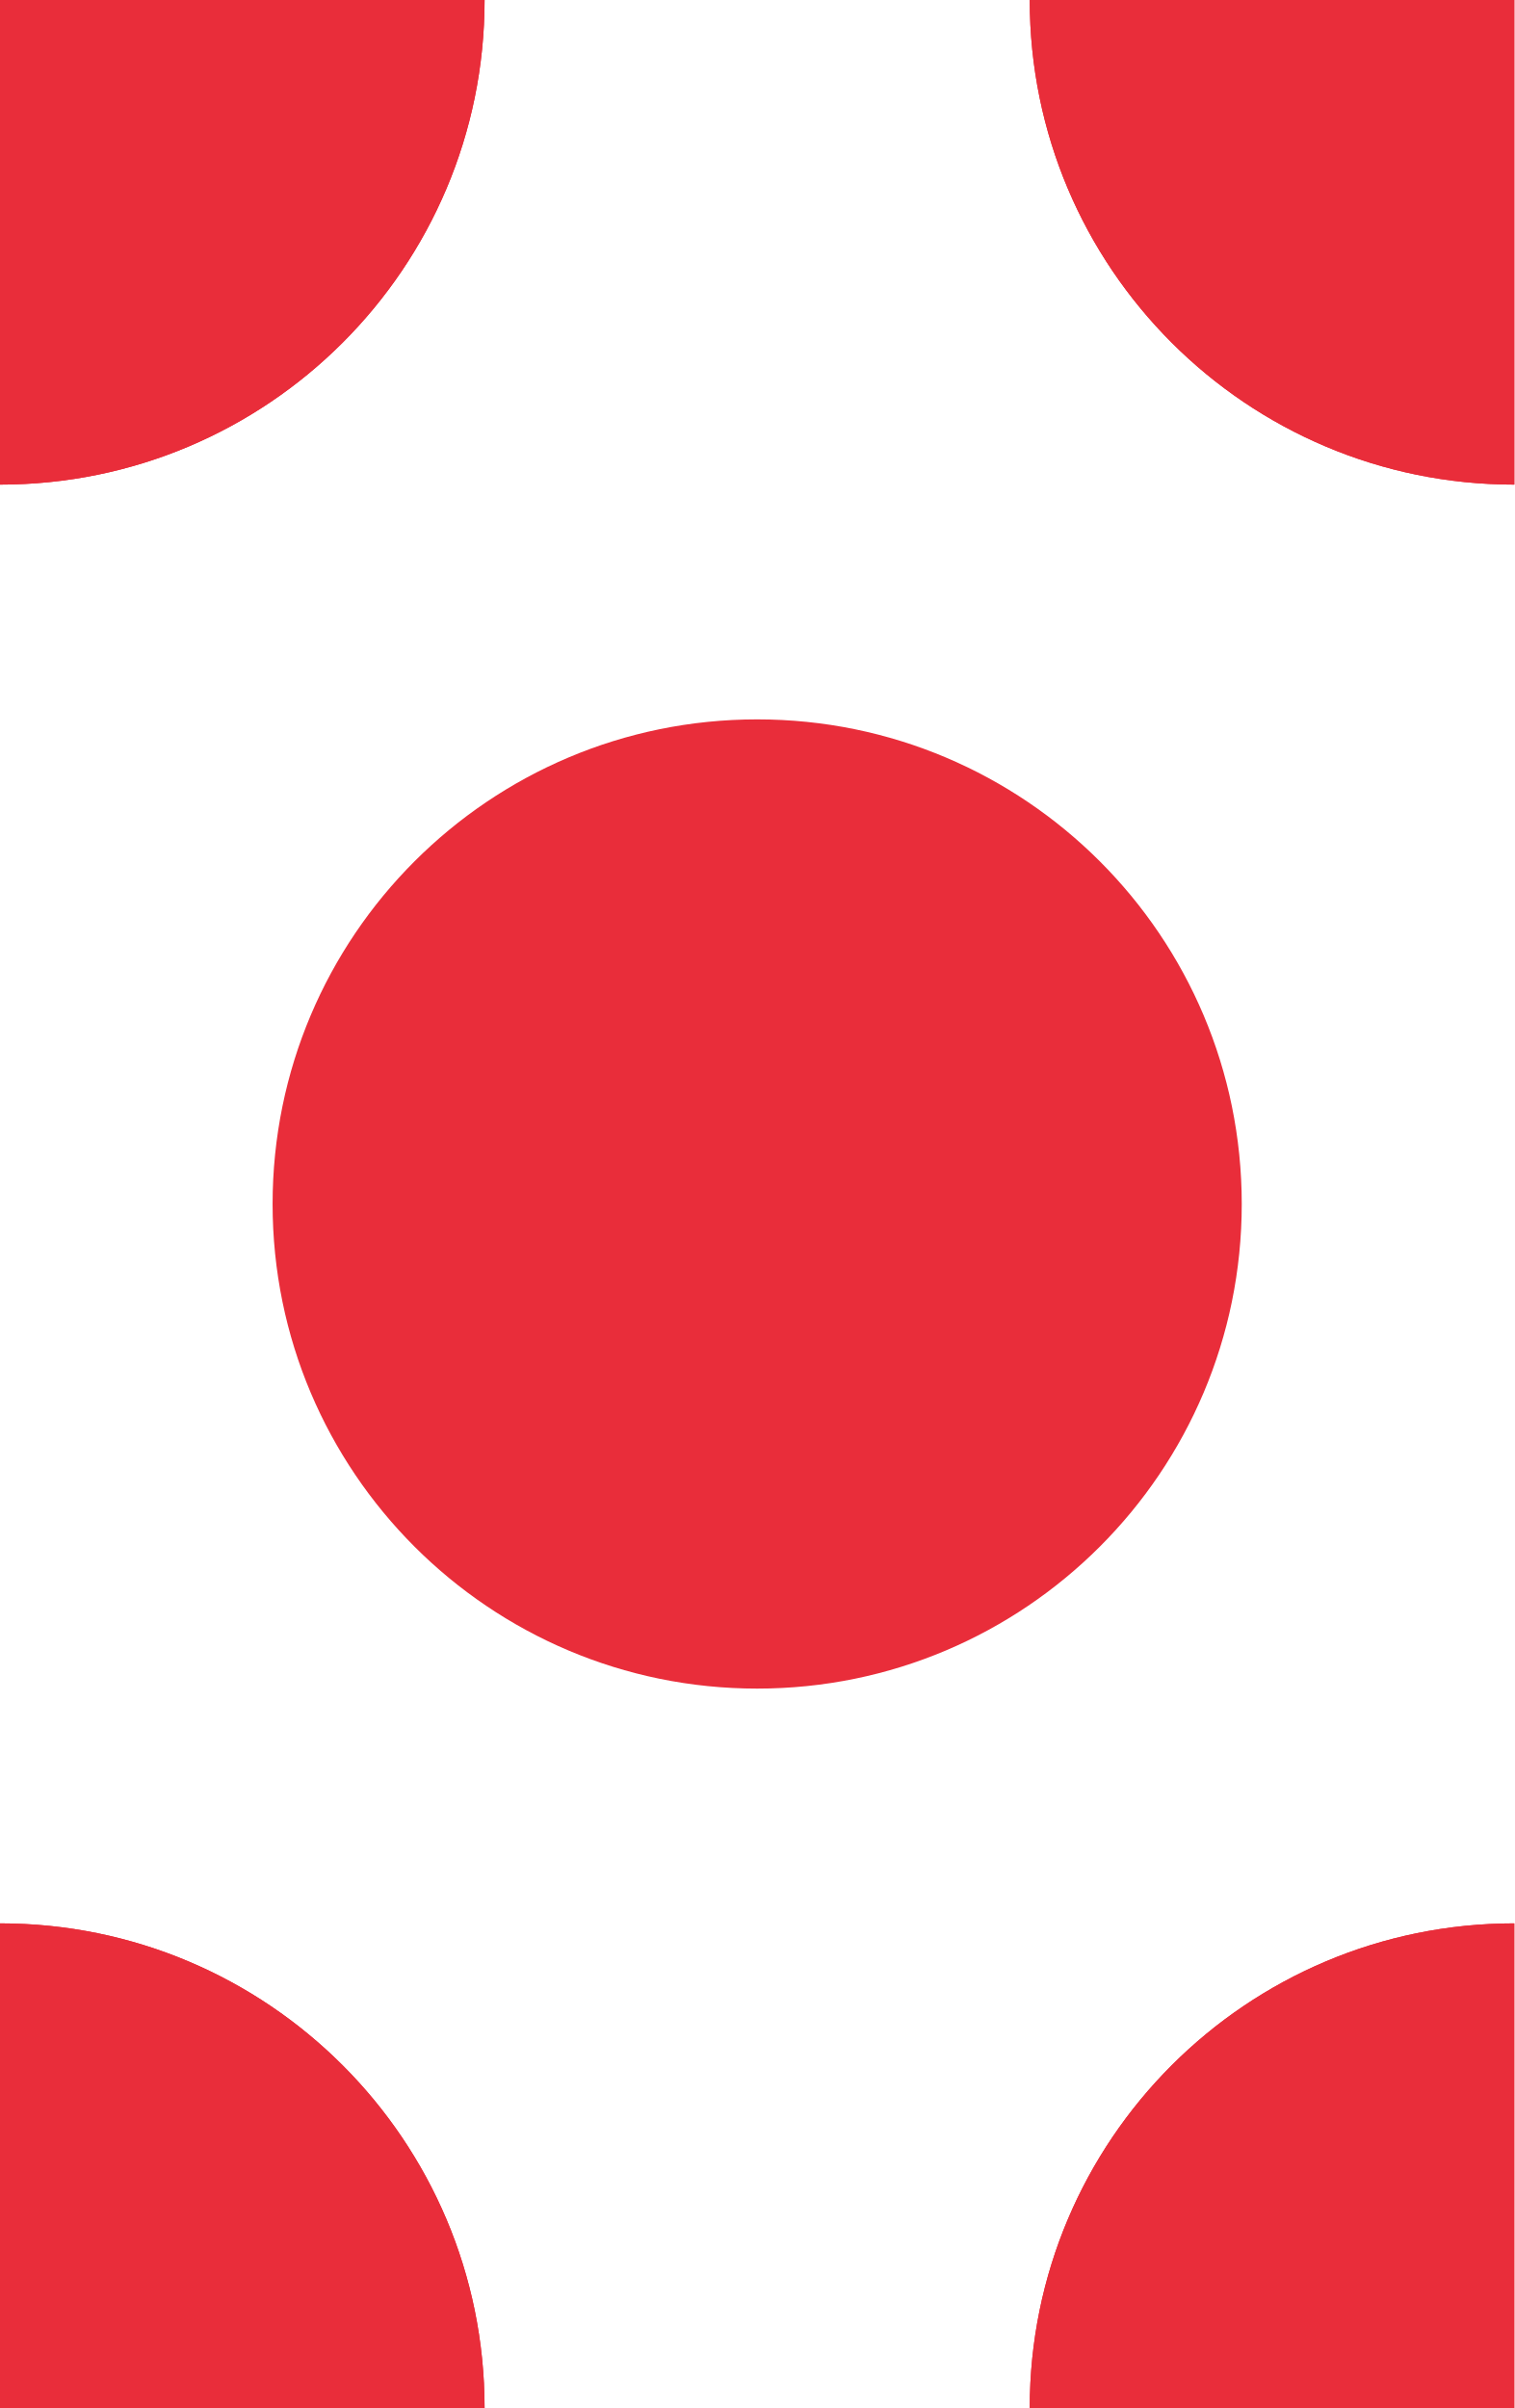
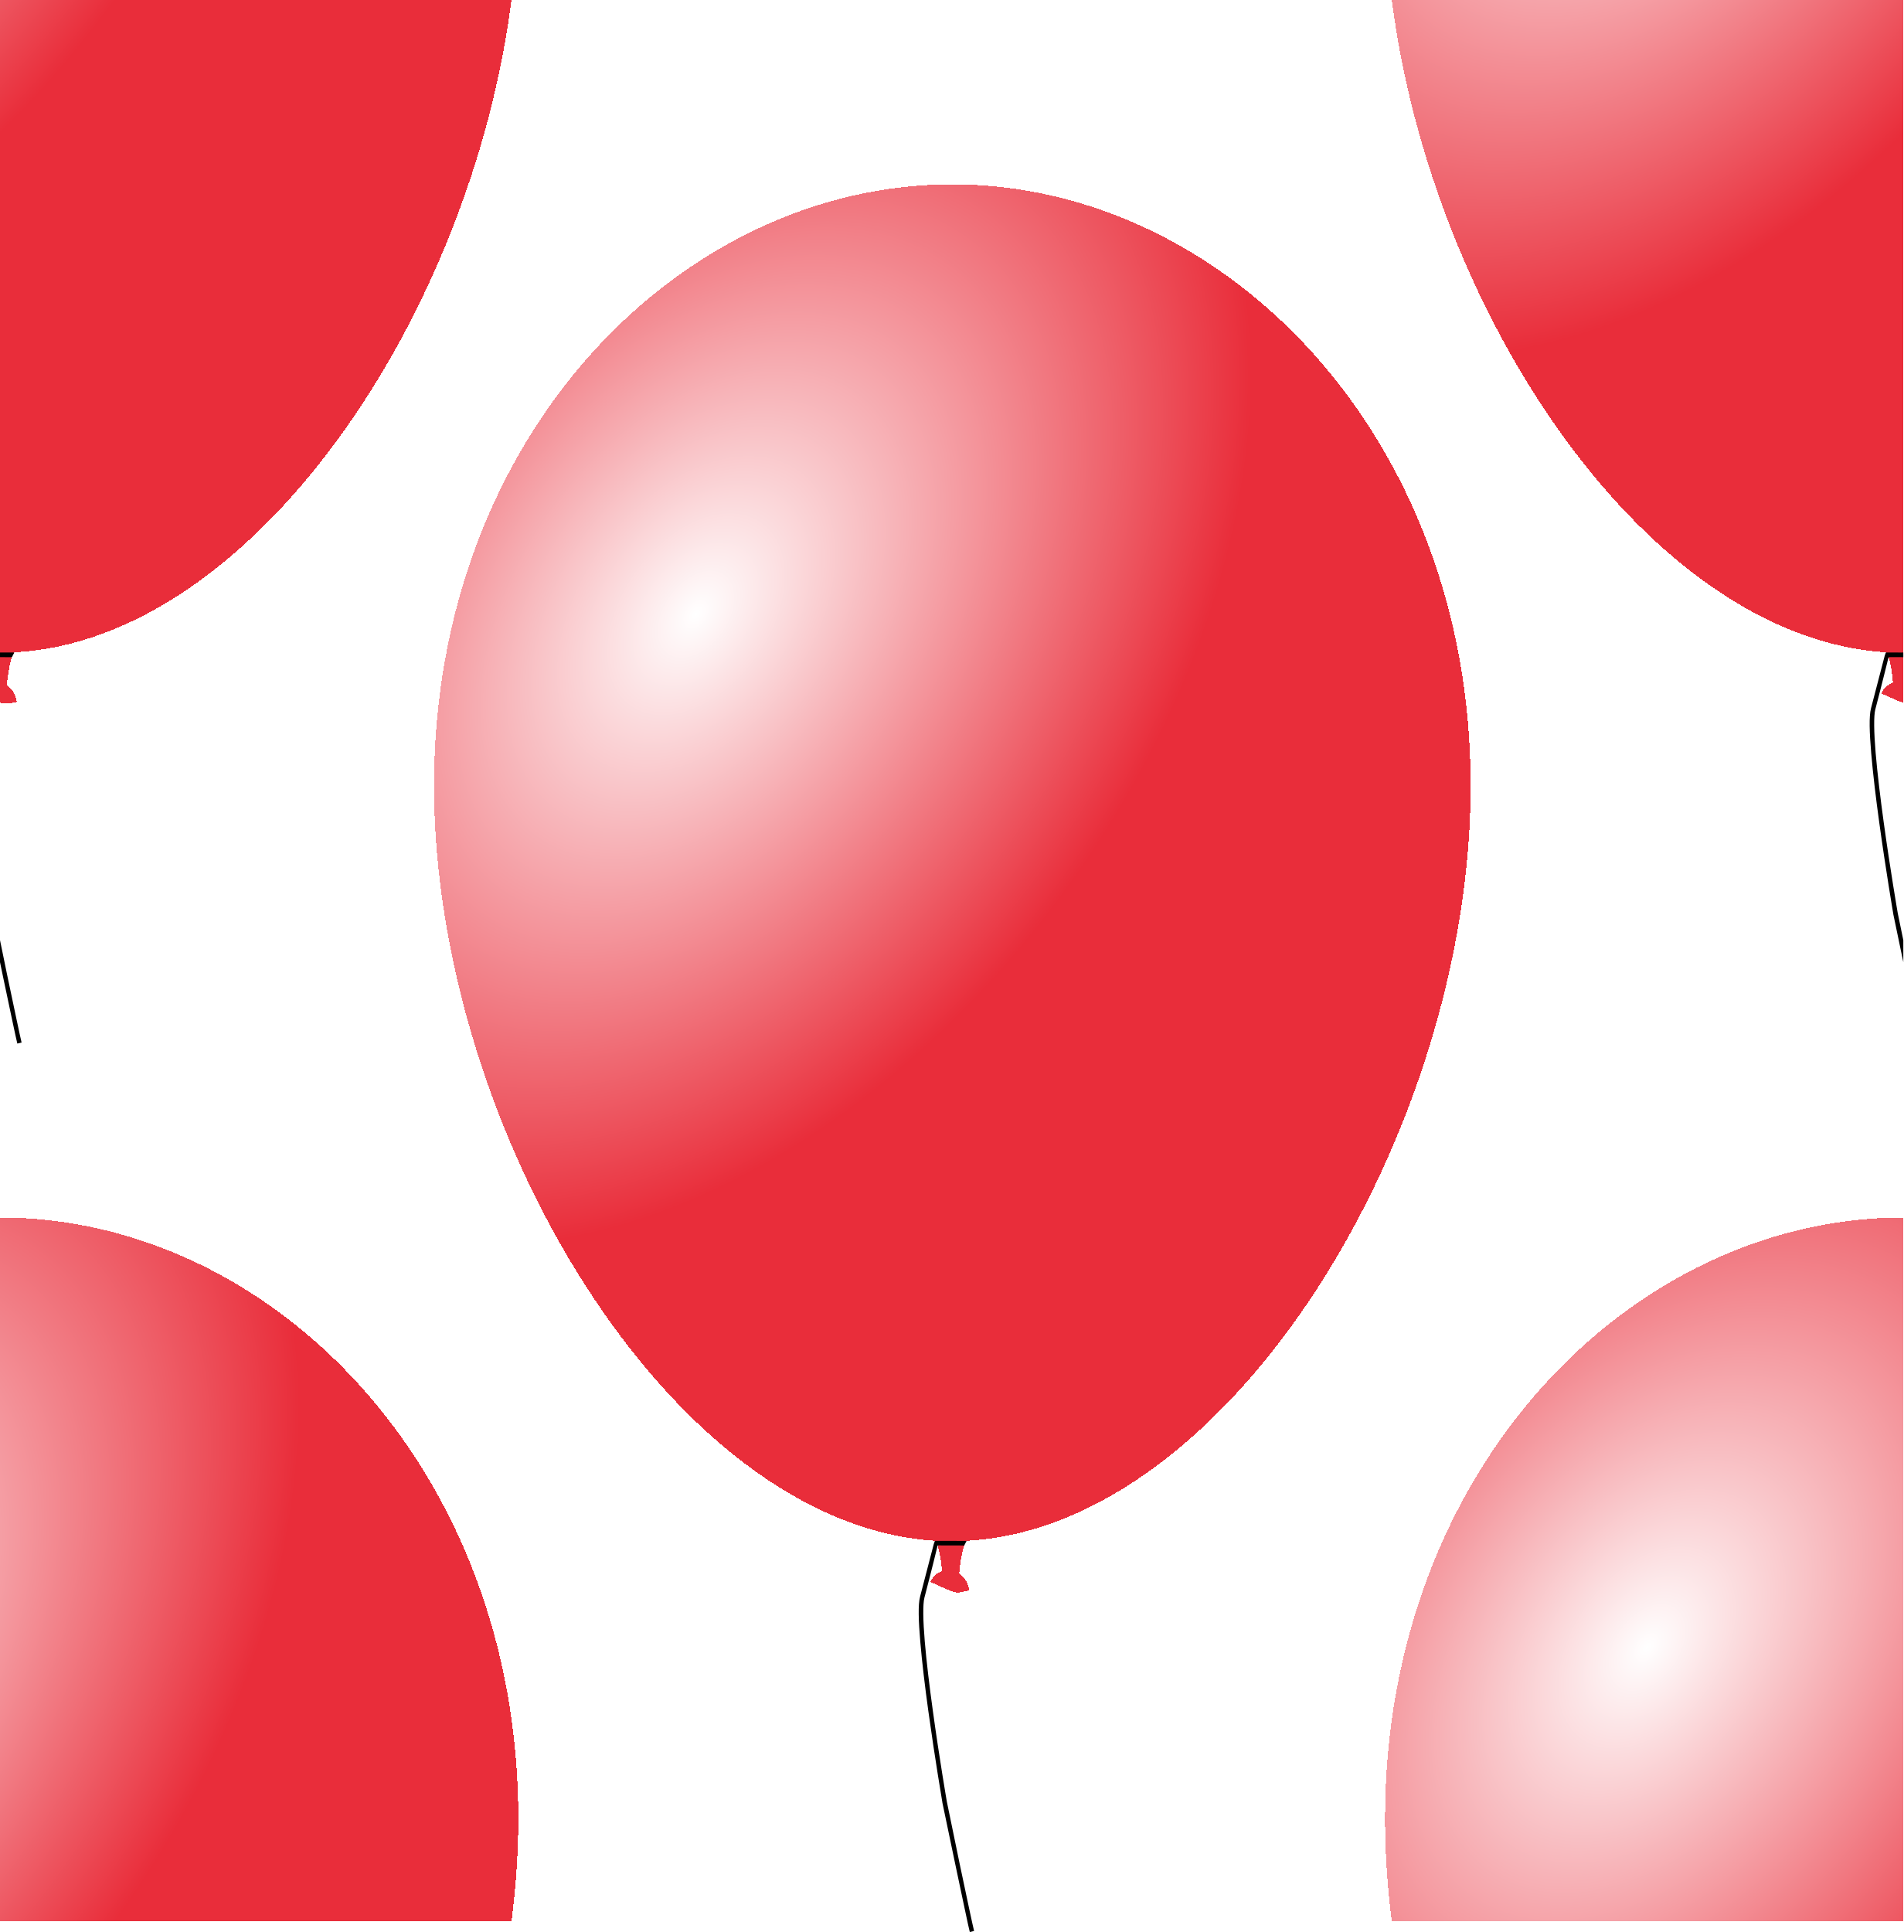
- <svg xmlns="http://www.w3.org/2000/svg" id="svg867" version="1.1" viewBox="0 0 16.036 25.498" height="25.498mm" width="16.036mm">
-   <defs id="defs861" />
-   <g transform="translate(-31.89467,-117.8319)" id="layer1">
-     <g transform="matrix(0.3,0,0,0.3,27.93896,91.40648)" id="g1576">
-       <g id="g1564">
-         <circle r="17.105" cy="130.581" cx="39.913" id="circle1434" style="fill:#e92d3a;fill-rule:evenodd;stroke-width:499.999;stroke-linecap:round;paint-order:fill markers stroke" />
-         <path d="M 49.534,88.085 A 17.105,17.105 0 0 0 66.64,105.19 V 88.085 Z" style="fill:#e92d3a;fill-rule:evenodd;stroke-width:499.999;stroke-linecap:round;paint-order:fill markers stroke" id="circle1450" />
-         <path id="path1466" style="fill:#e92d3a;fill-rule:evenodd;stroke-width:499.999;stroke-linecap:round;paint-order:fill markers stroke" d="M 30.291,88.085 A 17.105,17.105 0 0 1 13.186,105.19 V 88.085 Z" />
-         <path d="m 30.291,173.077 a 17.105,17.105 0 0 0 -17.105,-17.105 v 17.105 z" style="fill:#e92d3a;fill-rule:evenodd;stroke-width:499.999;stroke-linecap:round;paint-order:fill markers stroke" id="path1468" />
-         <path id="path1470" style="fill:#e92d3a;fill-rule:evenodd;stroke-width:499.999;stroke-linecap:round;paint-order:fill markers stroke" d="m 49.534,173.077 a 17.105,17.105 0 0 1 17.105,-17.105 v 17.105 z" />
-         <path id="path1497" style="fill:#e92d3a;fill-rule:evenodd;stroke-width:499.999;stroke-linecap:round;paint-order:fill markers stroke" d="M 49.534,88.085 A 17.105,17.105 0 0 0 66.64,105.19 V 88.085 Z" />
-         <path d="M 30.291,88.085 A 17.105,17.105 0 0 1 13.186,105.19 V 88.085 Z" style="fill:#e92d3a;fill-rule:evenodd;stroke-width:499.999;stroke-linecap:round;paint-order:fill markers stroke" id="path1499" />
-         <path id="path1501" style="fill:#e92d3a;fill-rule:evenodd;stroke-width:499.999;stroke-linecap:round;paint-order:fill markers stroke" d="m 30.291,173.077 a 17.105,17.105 0 0 0 -17.105,-17.105 v 17.105 z" />
-         <path d="m 49.534,173.077 a 17.105,17.105 0 0 1 17.105,-17.105 v 17.105 z" style="fill:#e92d3a;fill-rule:evenodd;stroke-width:499.999;stroke-linecap:round;paint-order:fill markers stroke" id="path1503" />
-       </g>
+ <svg xmlns="http://www.w3.org/2000/svg" xmlns:xlink="http://www.w3.org/1999/xlink" shape-rendering="crispEdges" id="svg8" version="1.1" viewBox="0 0 20.836 21.148" height="21.148mm" width="20.836mm">
+   <defs id="defs2">
+     <linearGradient id="linearGradient850">
+       <stop id="stop846" offset="0" style="stop-color:#ffffff;stop-opacity:1" />
+       <stop id="stop848" offset="1" style="stop-color:#e92d3a;stop-opacity:1" />
+     </linearGradient>
+     <radialGradient gradientUnits="userSpaceOnUse" gradientTransform="matrix(-0.7234612,-0.5189969,0.7917002,-1.103599,-193.4714,202.5086)" r="38.599" fy="104.602" fx="-4.666" cy="104.602" cx="-4.666" id="radialGradient854" xlink:href="#linearGradient850" />
+     <radialGradient r="38.599" fy="104.602" fx="-4.666" cy="104.602" cx="-4.666" gradientTransform="matrix(-0.1063488,-0.07629254,0.1163799,-0.162229,19.62573,120.3398)" gradientUnits="userSpaceOnUse" id="radialGradient868" xlink:href="#linearGradient850" />
+     <radialGradient r="38.599" fy="104.602" fx="-4.666" cy="104.602" cx="-4.666" gradientTransform="matrix(-0.1063488,-0.07629254,0.1163799,-0.162229,-2.053168,120.5036)" gradientUnits="userSpaceOnUse" id="radialGradient897" xlink:href="#linearGradient850" />
+     <radialGradient xlink:href="#linearGradient850" id="radialGradient897-6" gradientUnits="userSpaceOnUse" gradientTransform="matrix(-0.4019482,-0.2883498,0.4398611,-0.6131491,-118.9817,81.19724)" cx="-4.666" cy="104.602" fx="-4.666" fy="104.602" r="38.599" />
+     <radialGradient xlink:href="#linearGradient850" id="radialGradient897-5" gradientUnits="userSpaceOnUse" gradientTransform="matrix(-0.4019482,-0.2883498,0.4398611,-0.6131491,-118.9817,81.19724)" cx="-4.666" cy="104.602" fx="-4.666" fy="104.602" r="38.599" />
+     <radialGradient xlink:href="#linearGradient850" id="radialGradient897-53" gradientUnits="userSpaceOnUse" gradientTransform="matrix(-0.1063488,-0.07629254,0.1163799,-0.162229,42.88569,126.6541)" cx="-4.666" cy="104.602" fx="-4.666" fy="104.602" r="38.599" />
+     <radialGradient xlink:href="#linearGradient850" id="radialGradient897-61" gradientUnits="userSpaceOnUse" gradientTransform="matrix(-0.1063488,-0.07629254,0.1163799,-0.162229,22.04975,126.6541)" cx="-4.666" cy="104.602" fx="-4.666" fy="104.602" r="38.599" />
+     <radialGradient r="38.599" fy="104.602" fx="-4.666" cy="104.602" cx="-4.666" gradientTransform="matrix(-0.1063488,-0.07629254,0.1163799,-0.162229,22.04975,126.6541)" gradientUnits="userSpaceOnUse" id="radialGradient1336" xlink:href="#linearGradient850" />
+   </defs>
+   <g transform="translate(-37.52562,-92.00659)" id="layer1">
+     <g transform="translate(34.52813,-5.159375)" id="g1334">
+       <path d="m 19.097,105.765 c 0,3.775 -2.614,8.108 -5.512,8.266 -0.029,10e-4 -0.072,0.179 -0.086,0.346 -0.004,0.041 0.077,0.028 0.109,0.197 -0.172,0.037 -0.119,0.046 -0.426,-0.093 0.061,-0.12 0.13,-0.099 0.127,-0.131 -0.016,-0.176 -0.049,-0.317 -0.083,-0.319 -2.884,-0.19 -5.477,-4.506 -5.477,-8.266 0,-3.845 2.712,-6.581 5.674,-6.581 2.962,0 5.674,2.735 5.674,6.581 z" style="fill:url(#radialGradient897);fill-opacity:1;fill-rule:evenodd;stroke-width:73.5;stroke-linecap:round;paint-order:fill markers stroke" id="path891" />
+       <path id="path893" d="m 13.579,114.033 -0.347,-7e-4 -0.012,0.034 c 0,0 -0.066,0.255 -0.15,0.576 -0.024,0.09 -0.017,0.268 0.002,0.494 0.019,0.226 0.052,0.497 0.088,0.758 0.072,0.521 0.154,1.002 0.154,1.002 v 0.002 c 0,0 0.069,0.331 0.141,0.674 0.036,0.171 0.073,0.345 0.102,0.482 0.029,0.137 0.05,0.234 0.057,0.26 l 0.047,-0.012 c -0.005,-0.019 -0.028,-0.121 -0.057,-0.258 -0.029,-0.137 -0.066,-0.311 -0.102,-0.482 -0.071,-0.343 -0.139,-0.674 -0.139,-0.674 0,0 -0.083,-0.48 -0.154,-1 -0.036,-0.26 -0.069,-0.531 -0.088,-0.756 -0.019,-0.225 -0.022,-0.406 -0.004,-0.477 0.082,-0.312 0.142,-0.559 0.145,-0.573 l 0.291,7.7e-4 z" style="color:#000000;font-style:normal;font-variant:normal;font-weight:normal;font-stretch:normal;font-size:medium;line-height:normal;font-family:sans-serif;font-variant-ligatures:normal;font-variant-position:normal;font-variant-caps:normal;font-variant-numeric:normal;font-variant-alternates:normal;font-variant-east-asian:normal;font-feature-settings:normal;font-variation-settings:normal;text-indent:0;text-align:start;text-decoration:none;text-decoration-line:none;text-decoration-style:solid;text-decoration-color:#000000;letter-spacing:normal;word-spacing:normal;text-transform:none;writing-mode:lr-tb;direction:ltr;text-orientation:mixed;dominant-baseline:auto;baseline-shift:baseline;text-anchor:start;white-space:normal;shape-padding:0;shape-margin:0;inline-size:0;clip-rule:nonzero;display:inline;overflow:visible;visibility:visible;isolation:auto;mix-blend-mode:normal;color-interpolation:sRGB;color-interpolation-filters:linearRGB;solid-color:#000000;solid-opacity:1;vector-effect:none;fill:#000000;fill-opacity:1;fill-rule:nonzero;stroke:none;stroke-width:0.049;stroke-linecap:butt;stroke-linejoin:miter;stroke-miterlimit:4;stroke-dasharray:none;stroke-dashoffset:0;stroke-opacity:1;color-rendering:auto;image-rendering:auto;shape-rendering:auto;text-rendering:auto;enable-background:accumulate;stop-color:#000000" />
    </g>
+     <g id="g931" transform="translate(24.10292,-14.88385)">
+       <path transform="matrix(0.2645833,0,0,0.2645833,29.42741,99.02011)" d="m -60.49,29.746 v 29.074 c 0.206,0.059 0.346,0.04 0.699,-0.035 -0.122,-0.638 -0.426,-0.589 -0.412,-0.744 0.056,-0.631 0.217,-1.305 0.326,-1.309 9.875,-0.538 18.873,-13.904 20.549,-26.986 z" style="fill:url(#radialGradient897-6);fill-opacity:1;fill-rule:evenodd;stroke-width:277.795;stroke-linecap:round;paint-order:fill markers stroke" id="path891-4" />
+       <path transform="matrix(0.2645833,0,0,0.2645833,29.42741,99.02011)" d="m -60.49,56.742 v 0.191 l 0.492,0.002 0.098,-0.193 z m 0,11.902 v 0.91 c 0.056,0.269 0.058,0.276 0.117,0.562 0.135,0.648 0.275,1.306 0.385,1.824 0.11,0.518 0.189,0.883 0.215,0.98 l 0.176,-0.043 c -0.02,-0.073 -0.103,-0.457 -0.213,-0.975 -0.11,-0.518 -0.25,-1.177 -0.385,-1.824 -0.152,-0.73 -0.195,-0.95 -0.295,-1.436 z" style="color:#000000;font-style:normal;font-variant:normal;font-weight:normal;font-stretch:normal;font-size:medium;line-height:normal;font-family:sans-serif;font-variant-ligatures:normal;font-variant-position:normal;font-variant-caps:normal;font-variant-numeric:normal;font-variant-alternates:normal;font-variant-east-asian:normal;font-feature-settings:normal;font-variation-settings:normal;text-indent:0;text-align:start;text-decoration:none;text-decoration-line:none;text-decoration-style:solid;text-decoration-color:#000000;letter-spacing:normal;word-spacing:normal;text-transform:none;writing-mode:lr-tb;direction:ltr;text-orientation:mixed;dominant-baseline:auto;baseline-shift:baseline;text-anchor:start;white-space:normal;shape-padding:0;shape-margin:0;inline-size:0;clip-rule:nonzero;display:inline;overflow:visible;visibility:visible;isolation:auto;mix-blend-mode:normal;color-interpolation:sRGB;color-interpolation-filters:linearRGB;solid-color:#000000;solid-opacity:1;vector-effect:none;fill:#000000;fill-opacity:1;fill-rule:nonzero;stroke:none;stroke-width:0.186;stroke-linecap:butt;stroke-linejoin:miter;stroke-miterlimit:4;stroke-dasharray:none;stroke-dashoffset:0;stroke-opacity:1;color-rendering:auto;image-rendering:auto;shape-rendering:auto;text-rendering:auto;enable-background:accumulate;stop-color:#000000" id="path893-7" />
+     </g>
+     <g transform="translate(44.93886,-14.88385)" id="g984">
+       <path transform="matrix(0.2645833,0,0,0.2645833,29.42741,99.02011)" d="m -81.654,29.746 c 1.668,13.026 10.595,26.34 20.418,26.986 0.13,0.009 0.254,0.541 0.314,1.205 0.011,0.122 -0.25,0.043 -0.479,0.496 0.53,0.239 0.737,0.337 0.91,0.387 V 29.746 Z" style="fill:url(#radialGradient897-5);fill-opacity:1;fill-rule:evenodd;stroke-width:277.795;stroke-linecap:round;paint-order:fill markers stroke" id="path891-5" />
+       <path transform="matrix(0.2645833,0,0,0.2645833,29.42741,99.02011)" d="m -61.211,56.74 -0.047,0.127 c 0,0 -0.251,0.964 -0.568,2.178 -0.089,0.34 -0.064,1.012 0.008,1.867 0.072,0.855 0.196,1.878 0.332,2.863 0.271,1.97 0.582,3.787 0.582,3.787 v 0.008 c 0,0 0.216,1.036 0.414,1.984 v -0.91 c -0.077,-0.376 -0.229,-1.111 -0.229,-1.111 0,0 -0.313,-1.813 -0.584,-3.779 -0.135,-0.983 -0.26,-2.008 -0.332,-2.857 -0.072,-0.849 -0.084,-1.534 -0.014,-1.801 0.309,-1.181 0.536,-2.114 0.549,-2.164 l 0.609,0.002 v -0.191 z" style="color:#000000;font-style:normal;font-variant:normal;font-weight:normal;font-stretch:normal;font-size:medium;line-height:normal;font-family:sans-serif;font-variant-ligatures:normal;font-variant-position:normal;font-variant-caps:normal;font-variant-numeric:normal;font-variant-alternates:normal;font-variant-east-asian:normal;font-feature-settings:normal;font-variation-settings:normal;text-indent:0;text-align:start;text-decoration:none;text-decoration-line:none;text-decoration-style:solid;text-decoration-color:#000000;letter-spacing:normal;word-spacing:normal;text-transform:none;writing-mode:lr-tb;direction:ltr;text-orientation:mixed;dominant-baseline:auto;baseline-shift:baseline;text-anchor:start;white-space:normal;shape-padding:0;shape-margin:0;inline-size:0;clip-rule:nonzero;display:inline;overflow:visible;visibility:visible;isolation:auto;mix-blend-mode:normal;color-interpolation:sRGB;color-interpolation-filters:linearRGB;solid-color:#000000;solid-opacity:1;vector-effect:none;fill:#000000;fill-opacity:1;fill-rule:nonzero;stroke:none;stroke-width:0.186;stroke-linecap:butt;stroke-linejoin:miter;stroke-miterlimit:4;stroke-dasharray:none;stroke-dashoffset:0;stroke-opacity:1;color-rendering:auto;image-rendering:auto;shape-rendering:auto;text-rendering:auto;enable-background:accumulate;stop-color:#000000" id="path893-2" />
+     </g>
+     <path id="path891-2" style="fill:url(#radialGradient897-53);fill-opacity:1;fill-rule:evenodd;stroke-width:73.5;stroke-linecap:round;paint-order:fill markers stroke" d="m 58.362,105.334 c -2.962,0 -5.674,2.735 -5.674,6.58 0,0.371 0.026,0.748 0.074,1.126 h 5.6 z" />
+     <path id="path891-27" style="fill:url(#radialGradient1336);fill-opacity:1;fill-rule:evenodd;stroke-width:73.5;stroke-linecap:round;paint-order:fill markers stroke" d="m 37.526,105.334 v 7.706 h 5.599 c 0.048,-0.378 0.075,-0.755 0.075,-1.126 0,-3.845 -2.712,-6.58 -5.674,-6.58 z" />
  </g>
</svg>
